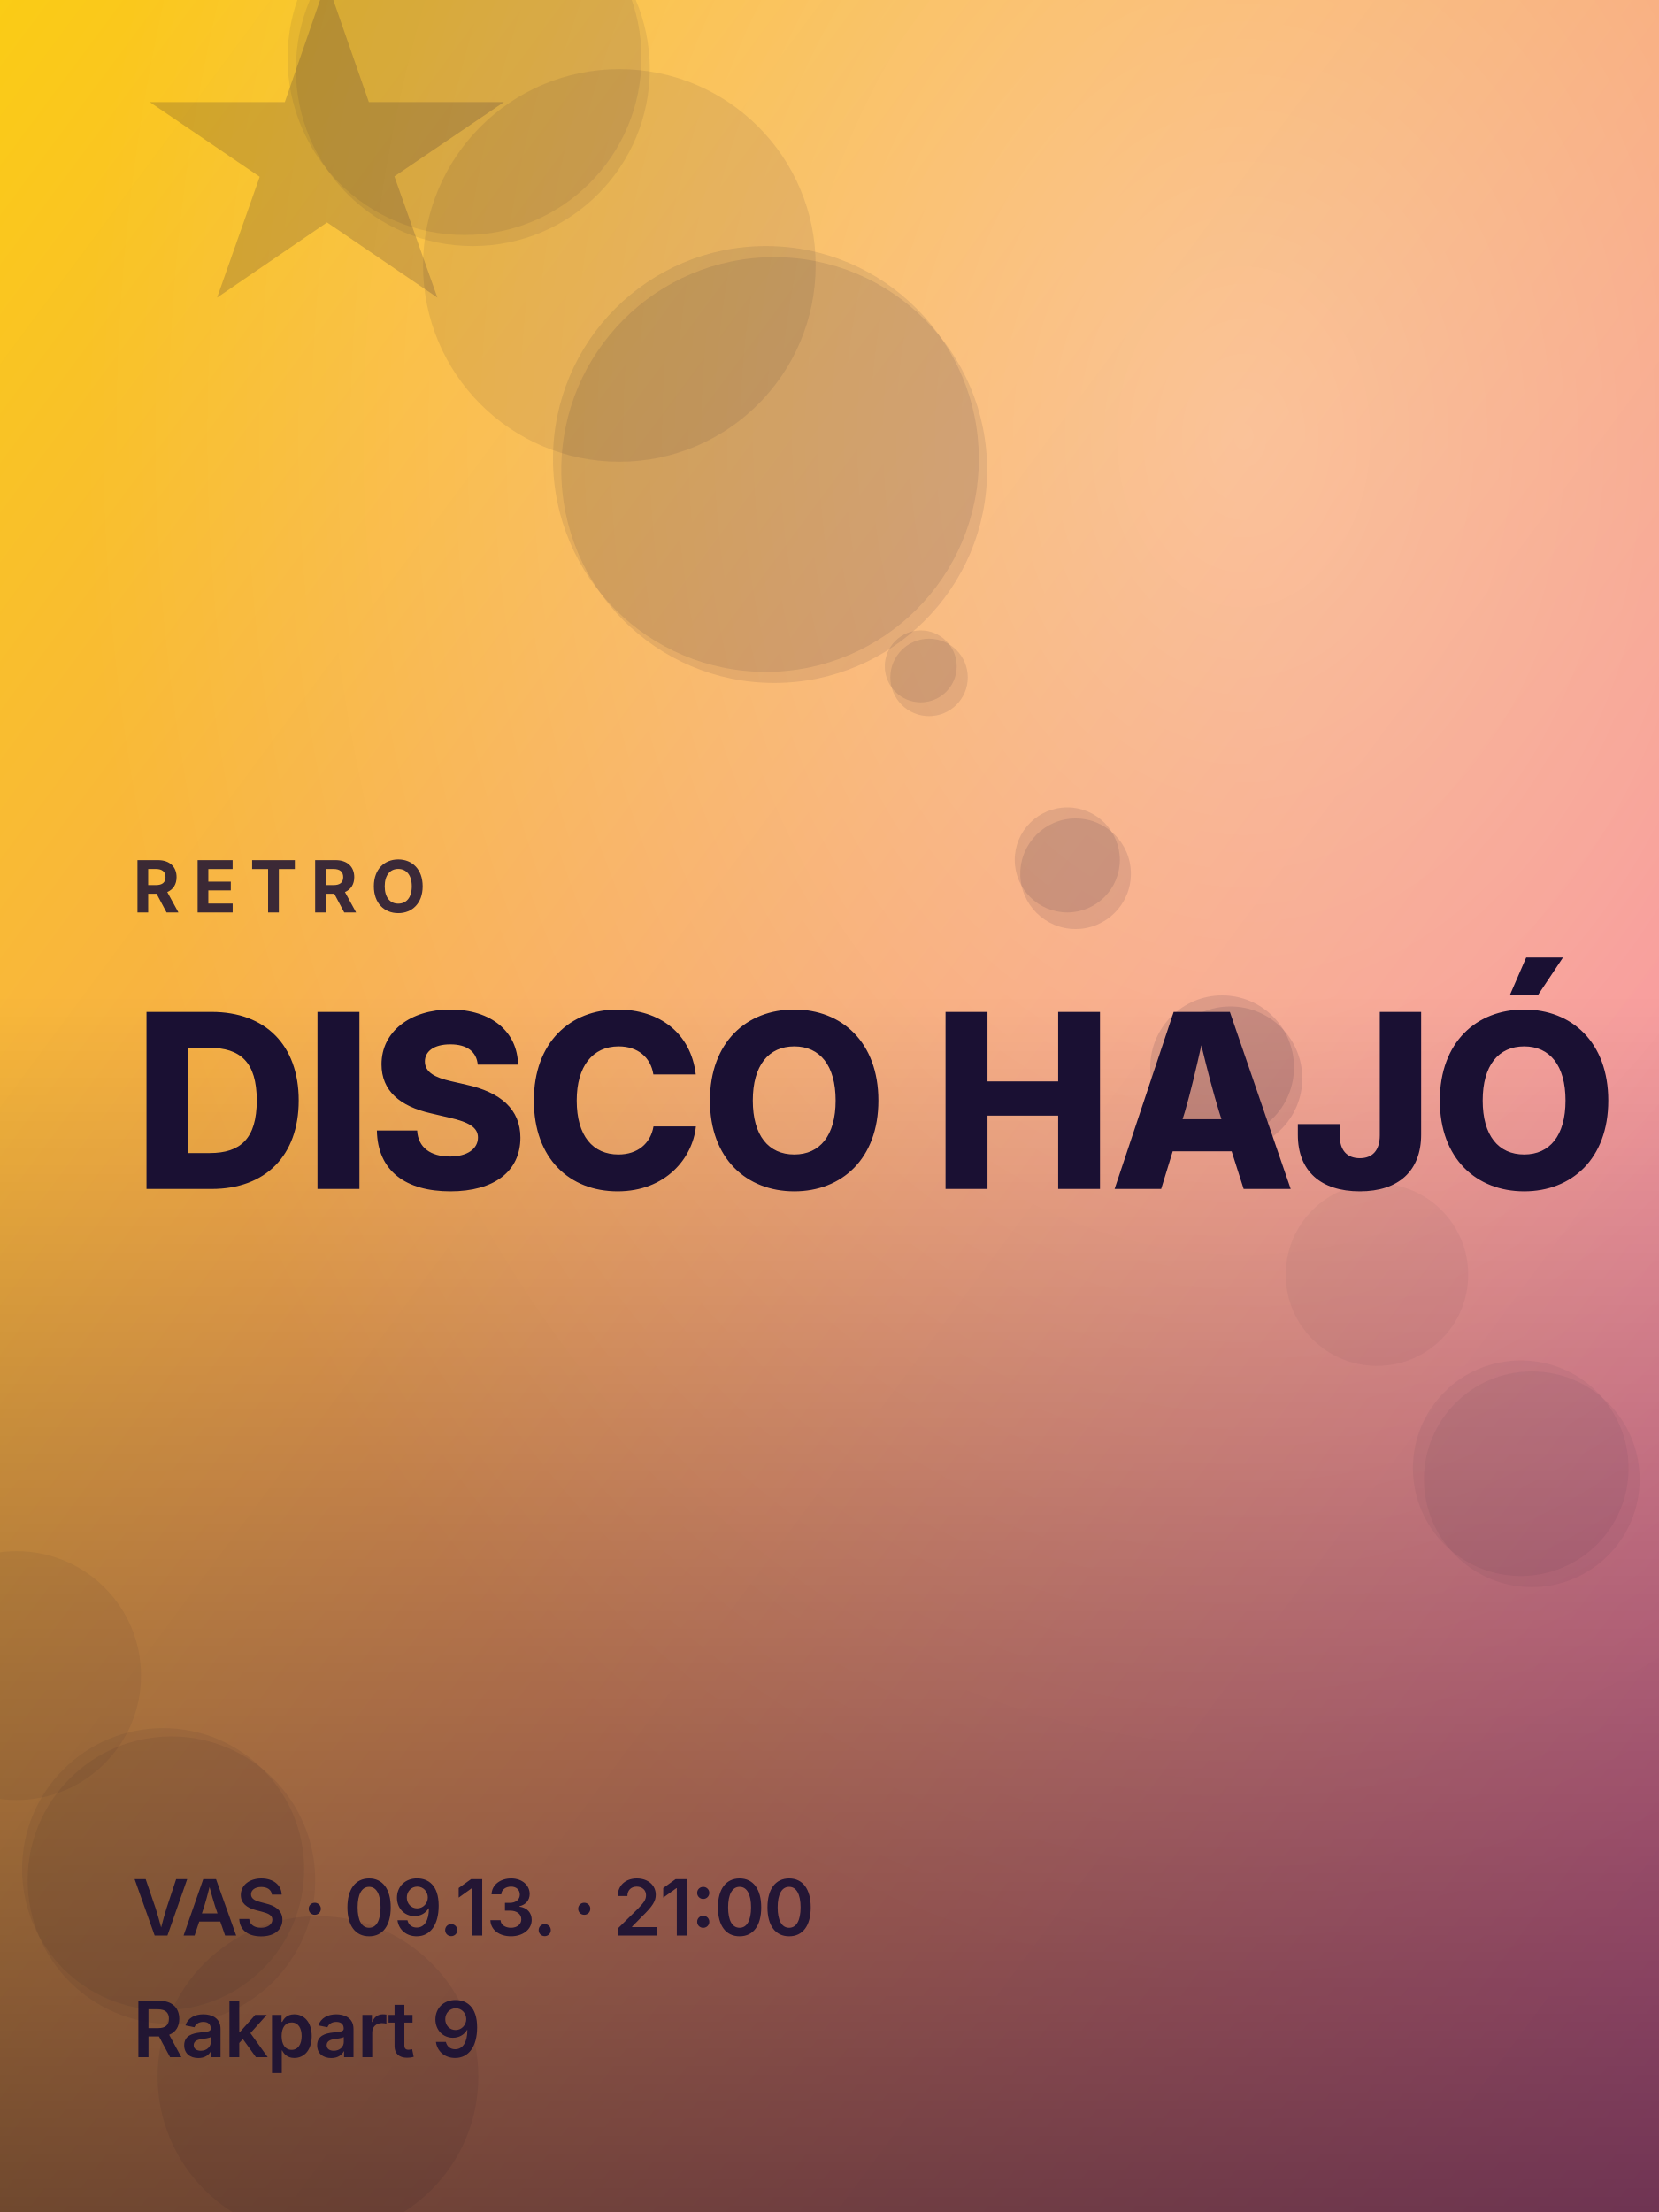
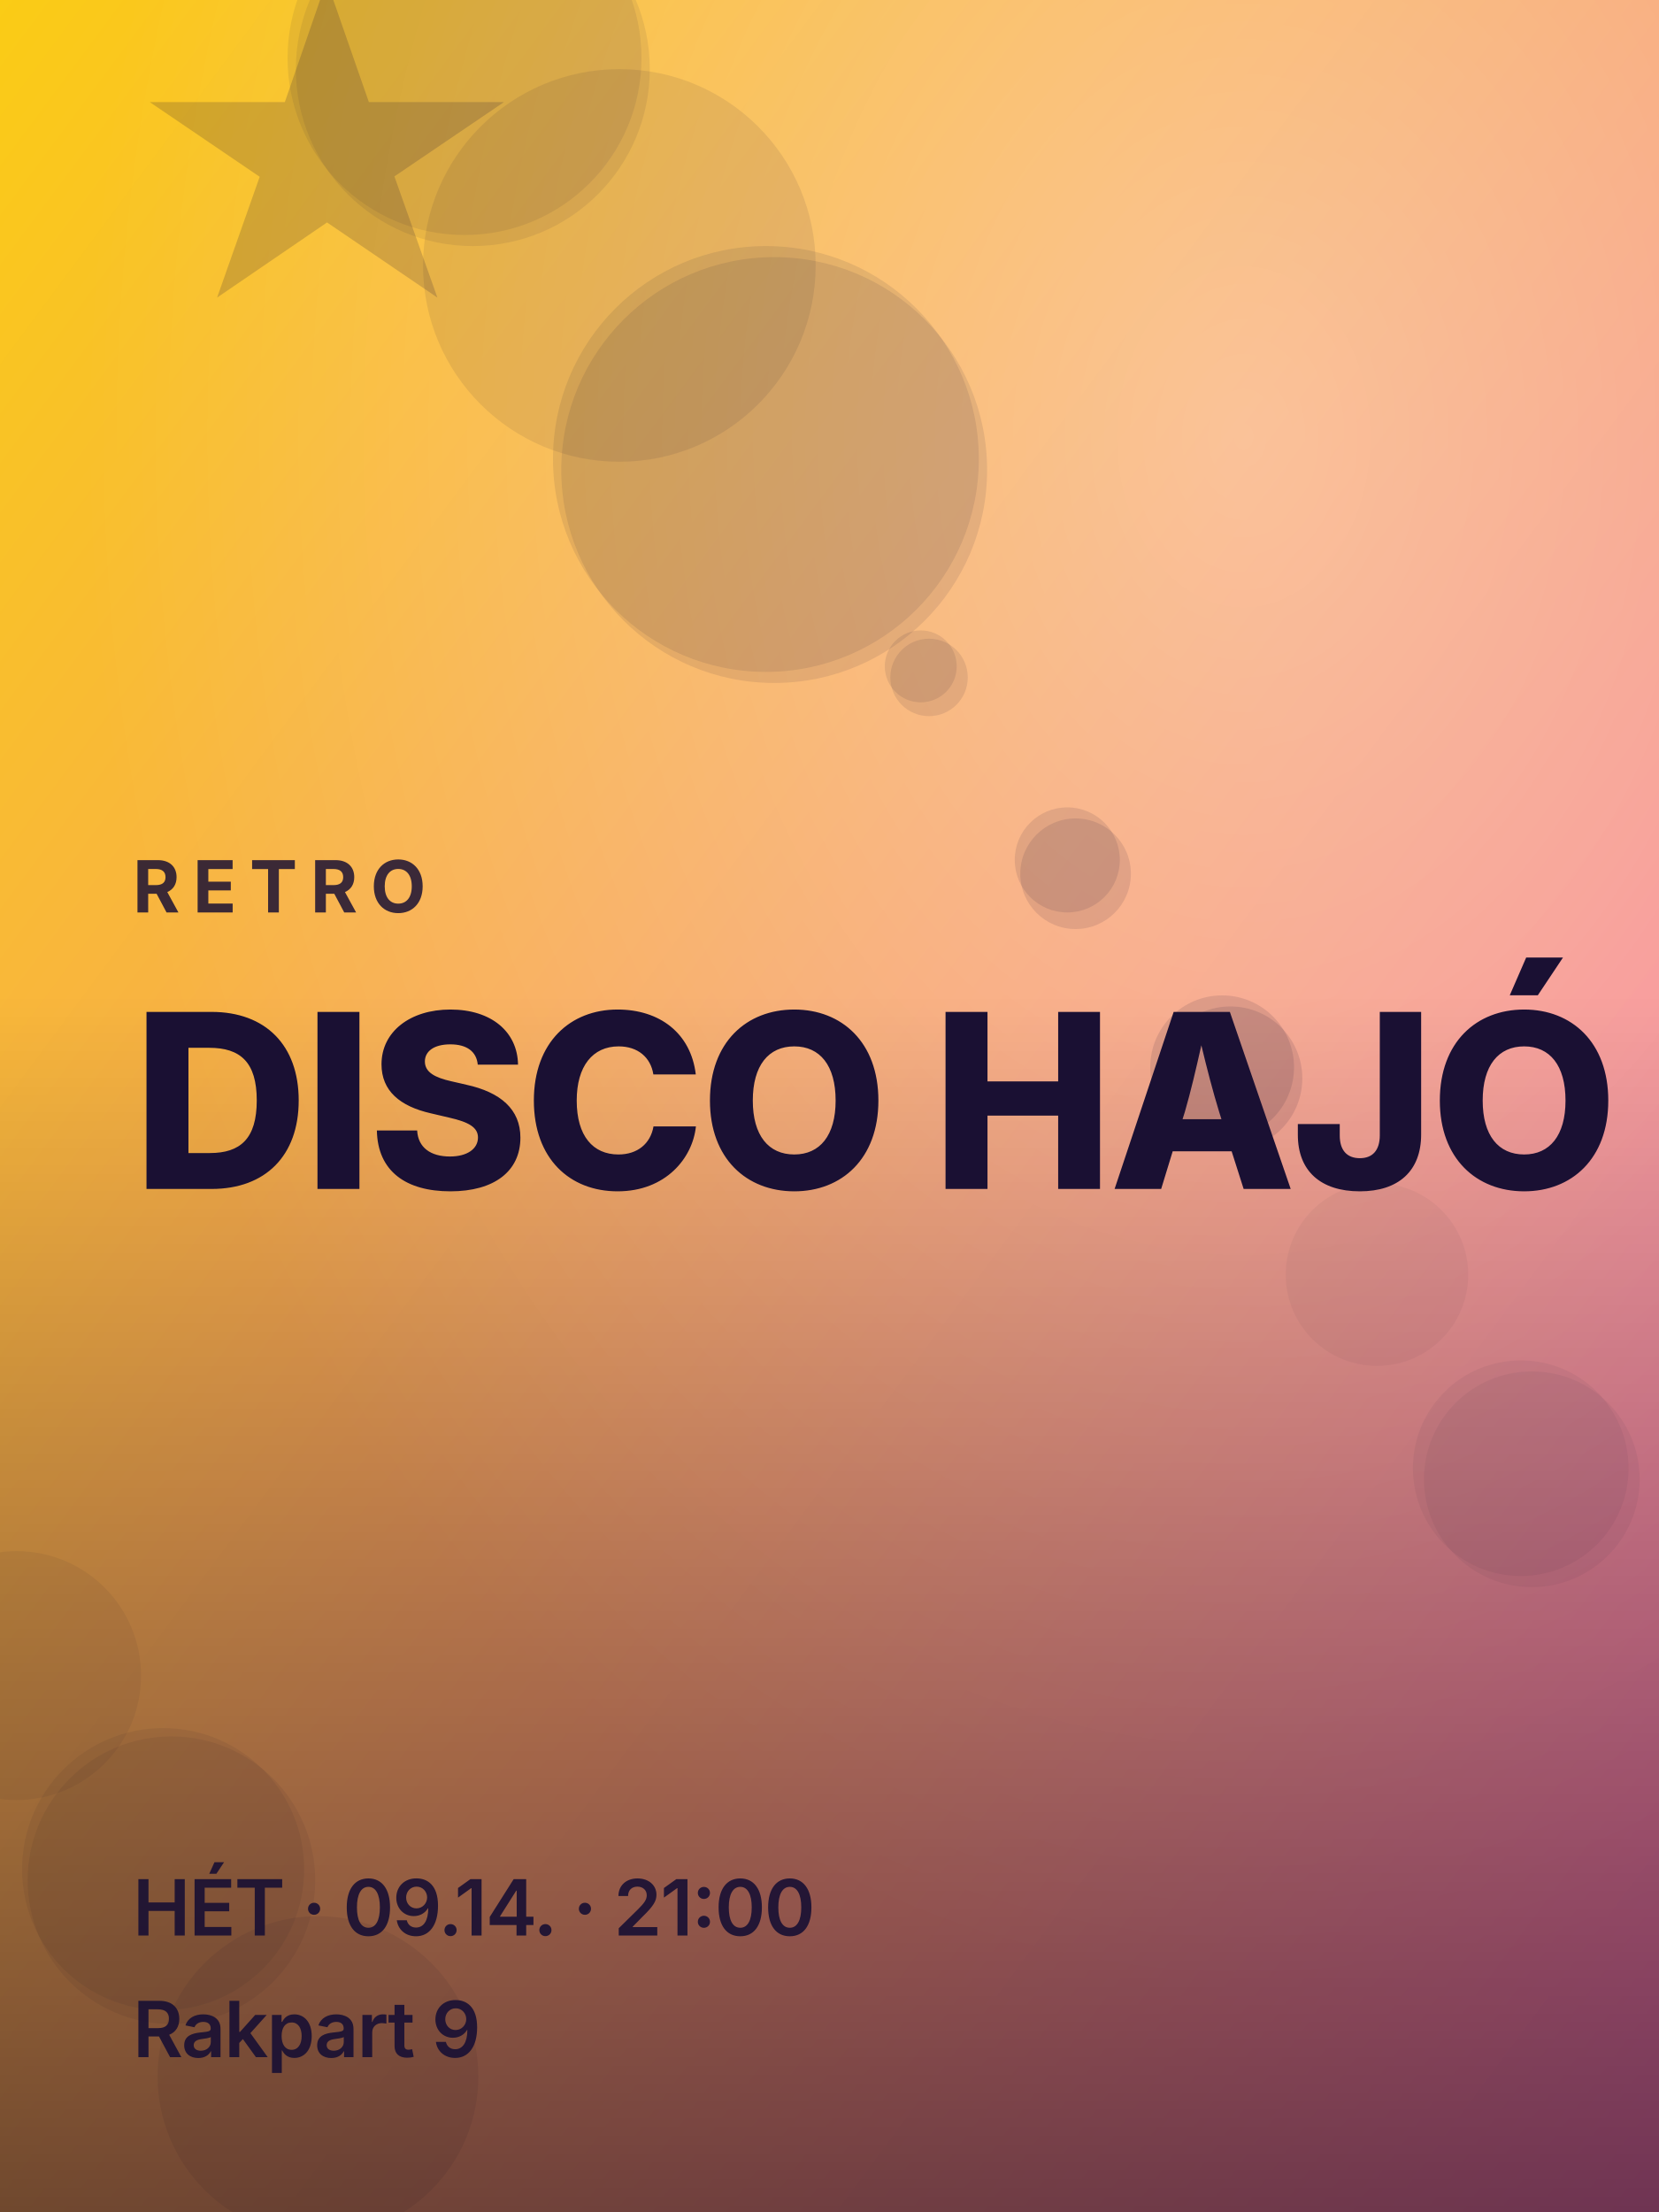
<svg xmlns="http://www.w3.org/2000/svg" viewBox="0 0 600 800" width="600" height="800" role="img" aria-label="Disco Hajó">
  <defs>
    <linearGradient id="bg" x1="0" y1="0" x2="1" y2="1">
      <stop offset="0" stop-color="#facc15" />
      <stop offset="1" stop-color="#f472b6" />
    </linearGradient>
    <radialGradient id="glow" cx="0.75" cy="0.2" r="0.7">
      <stop offset="0" stop-color="#ffffff" stop-opacity="0.35" />
      <stop offset="1" stop-color="#ffffff" stop-opacity="0" />
    </radialGradient>
    <linearGradient id="shade" x1="0" y1="0" x2="0" y2="1">
      <stop offset="0.45" stop-color="#000" stop-opacity="0" />
      <stop offset="1" stop-color="#000" stop-opacity="0.55" />
    </linearGradient>
  </defs>
  <rect width="600" height="800" fill="url(#bg)" />
  <rect width="600" height="800" fill="url(#glow)" />
  <circle cx="386" cy="311" r="19" fill="#1a1033" opacity="0.111" />
  <circle cx="277" cy="166" r="77" fill="#1a1033" opacity="0.096" />
  <circle cx="168" cy="21" r="64" fill="#1a1033" opacity="0.082" />
  <circle cx="59" cy="676" r="51" fill="#1a1033" opacity="0.067" />
  <circle cx="550" cy="531" r="39" fill="#1a1033" opacity="0.053" />
  <circle cx="442" cy="386" r="26" fill="#1a1033" opacity="0.118" />
  <circle cx="333" cy="241" r="13" fill="#1a1033" opacity="0.104" />
  <circle cx="224" cy="96" r="71" fill="#1a1033" opacity="0.089" />
  <circle cx="115" cy="751" r="58" fill="#1a1033" opacity="0.075" />
  <circle cx="6" cy="606" r="45" fill="#1a1033" opacity="0.060" />
  <circle cx="498" cy="461" r="33" fill="#1a1033" opacity="0.045" />
  <circle cx="389" cy="316" r="20" fill="#1a1033" opacity="0.111" />
  <circle cx="280" cy="170" r="77" fill="#1a1033" opacity="0.096" />
  <circle cx="171" cy="25" r="64" fill="#1a1033" opacity="0.082" />
  <circle cx="62" cy="680" r="52" fill="#1a1033" opacity="0.067" />
  <circle cx="554" cy="535" r="39" fill="#1a1033" opacity="0.053" />
  <circle cx="445" cy="390" r="26" fill="#1a1033" opacity="0.118" />
  <circle cx="336" cy="245" r="14" fill="#1a1033" opacity="0.104" />
  <text x="48" y="96" font-size="140" fill="#1a1033" opacity="0.18" font-weight="900">★</text>
  <rect width="600" height="800" fill="url(#shade)" />
  <g fill="#1a1033" font-family="Inter, 'Segoe UI', system-ui, sans-serif" style="letter-spacing:-0.02em">
    <text x="48" y="330" font-size="26" font-weight="700" opacity="0.85" style="letter-spacing:0.18em">RETRO</text>
    <text x="48" y="430" font-size="88" font-weight="800">DISCO HAJÓ</text>
-     <text x="48" y="700" font-size="28" font-weight="600" opacity="0.92">VAS · 09.13. · 21:00</text>
+     <text x="48" y="700" font-size="28" font-weight="600" opacity="0.92">HÉT · 09.14. · 21:00</text>
    <text x="48" y="744" font-size="28" font-weight="600" opacity="0.92">Rakpart 9</text>
  </g>
</svg>
